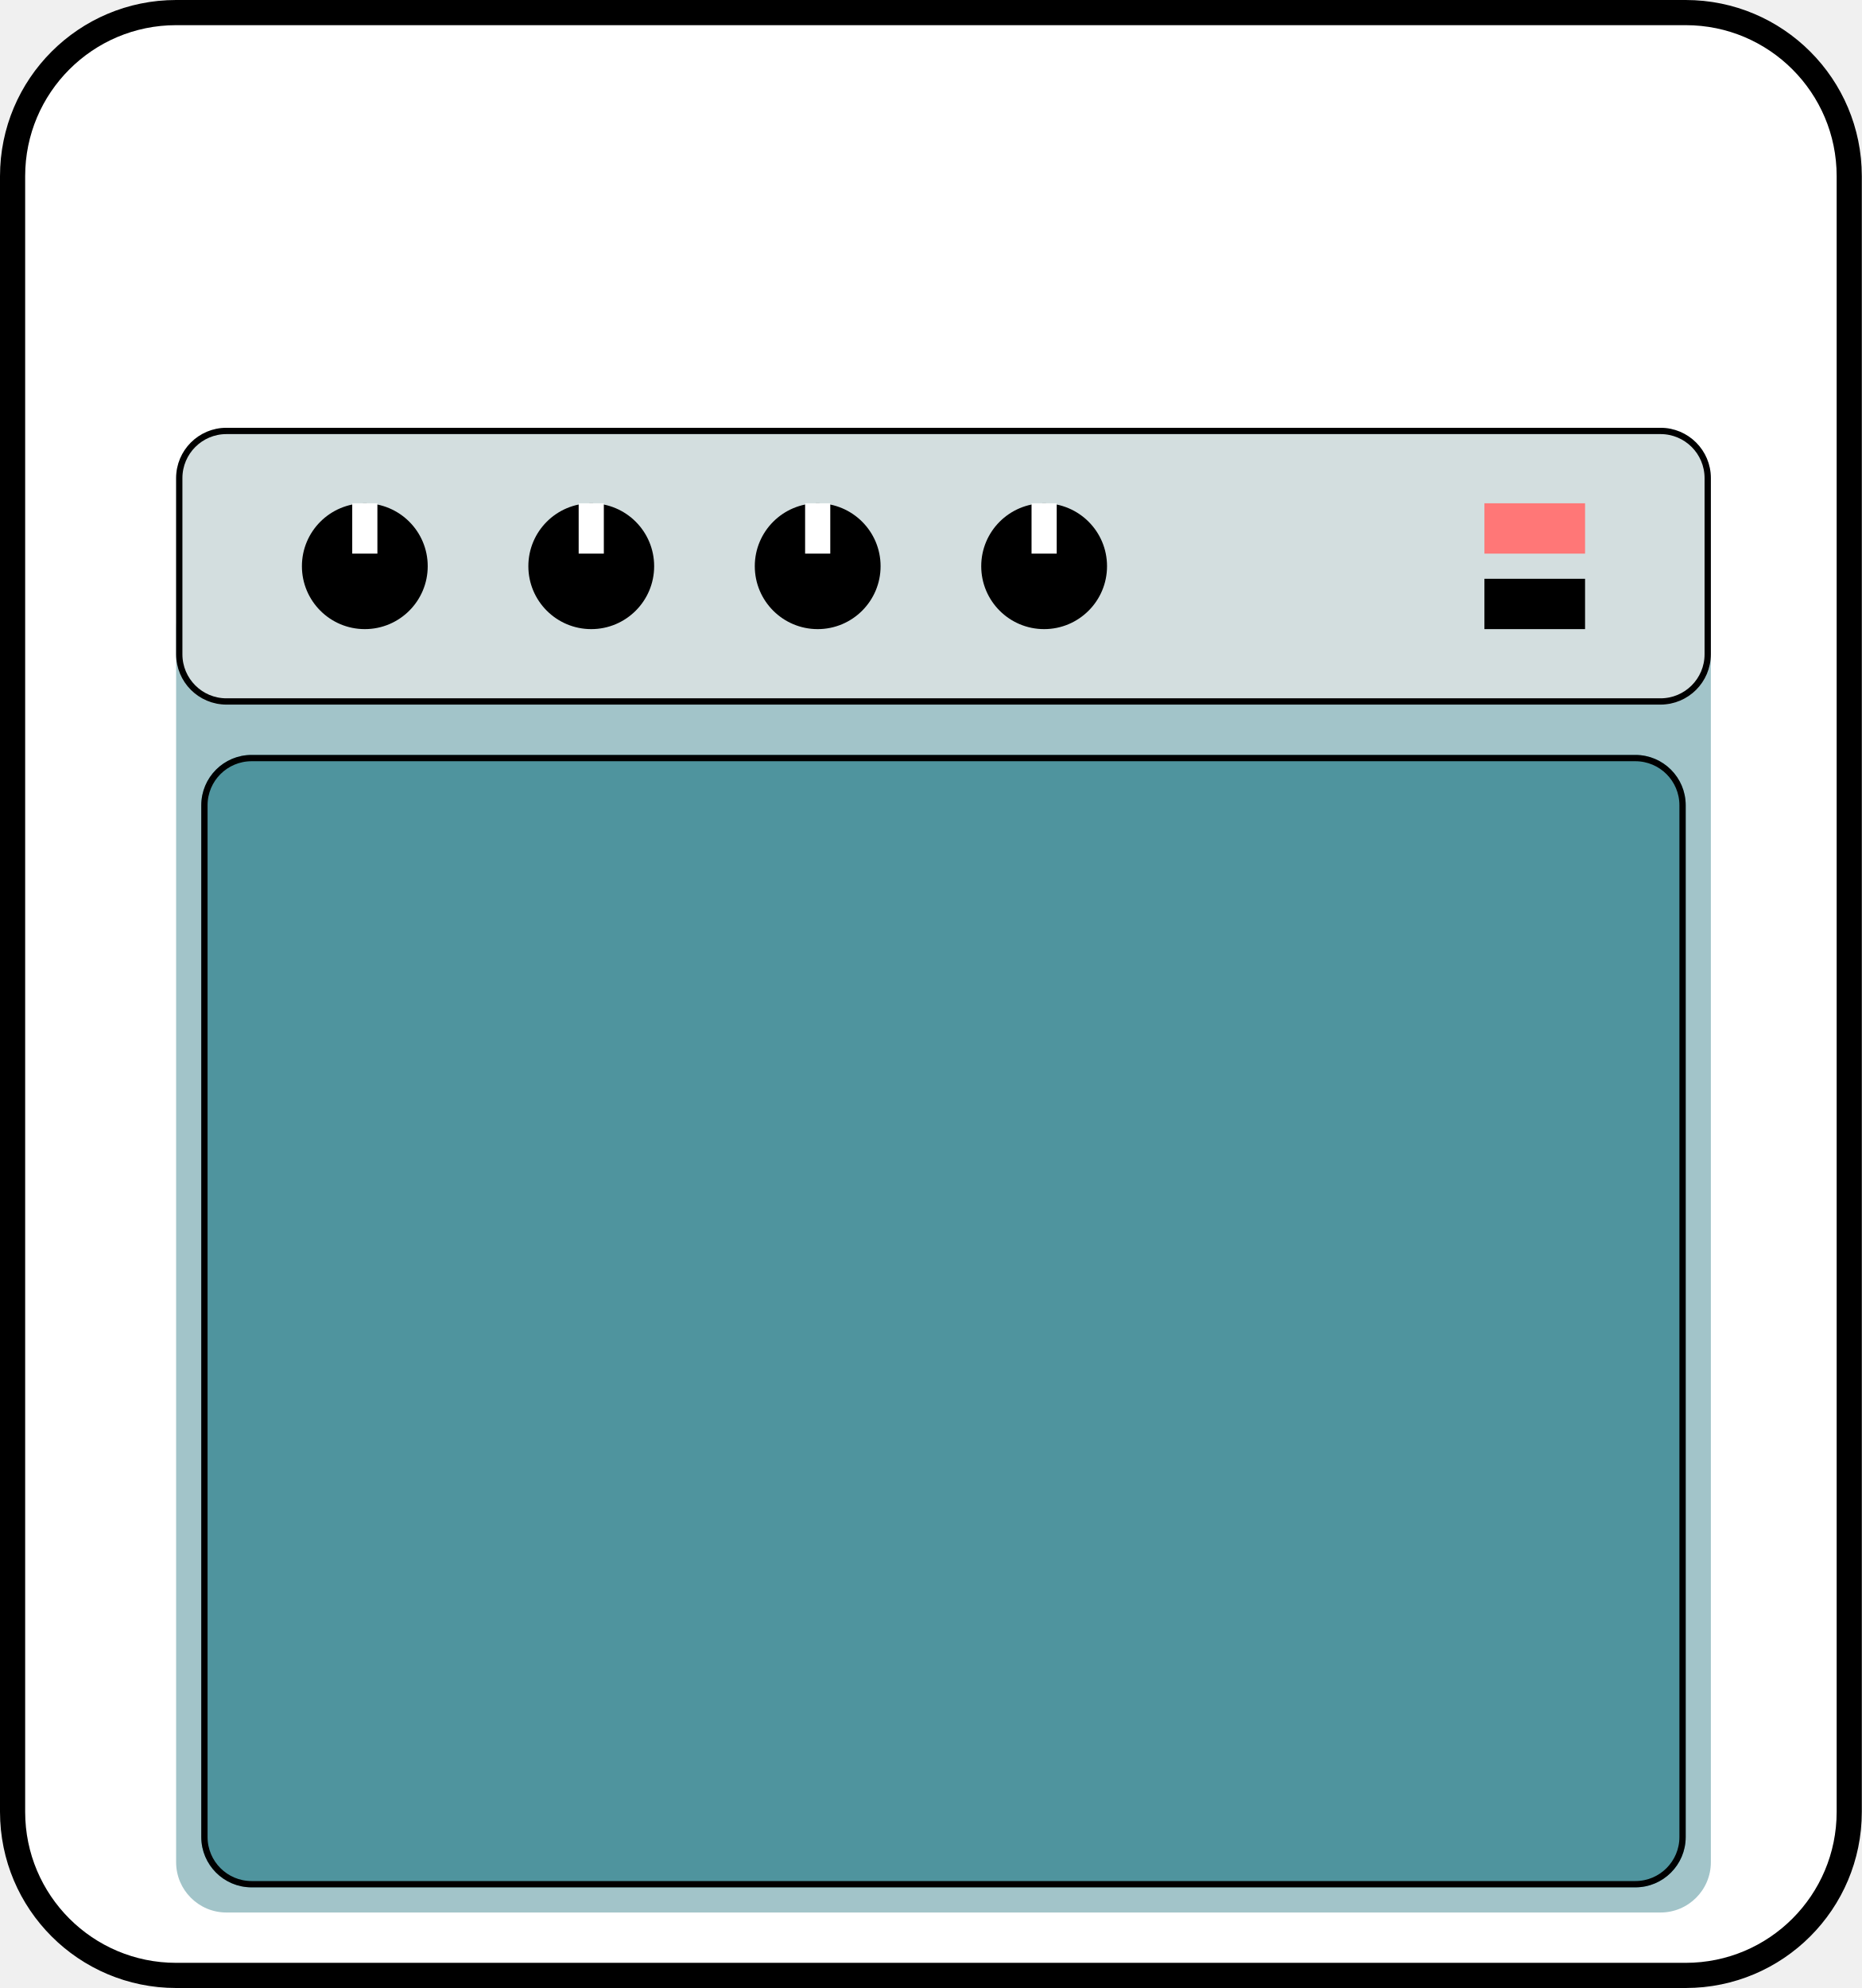
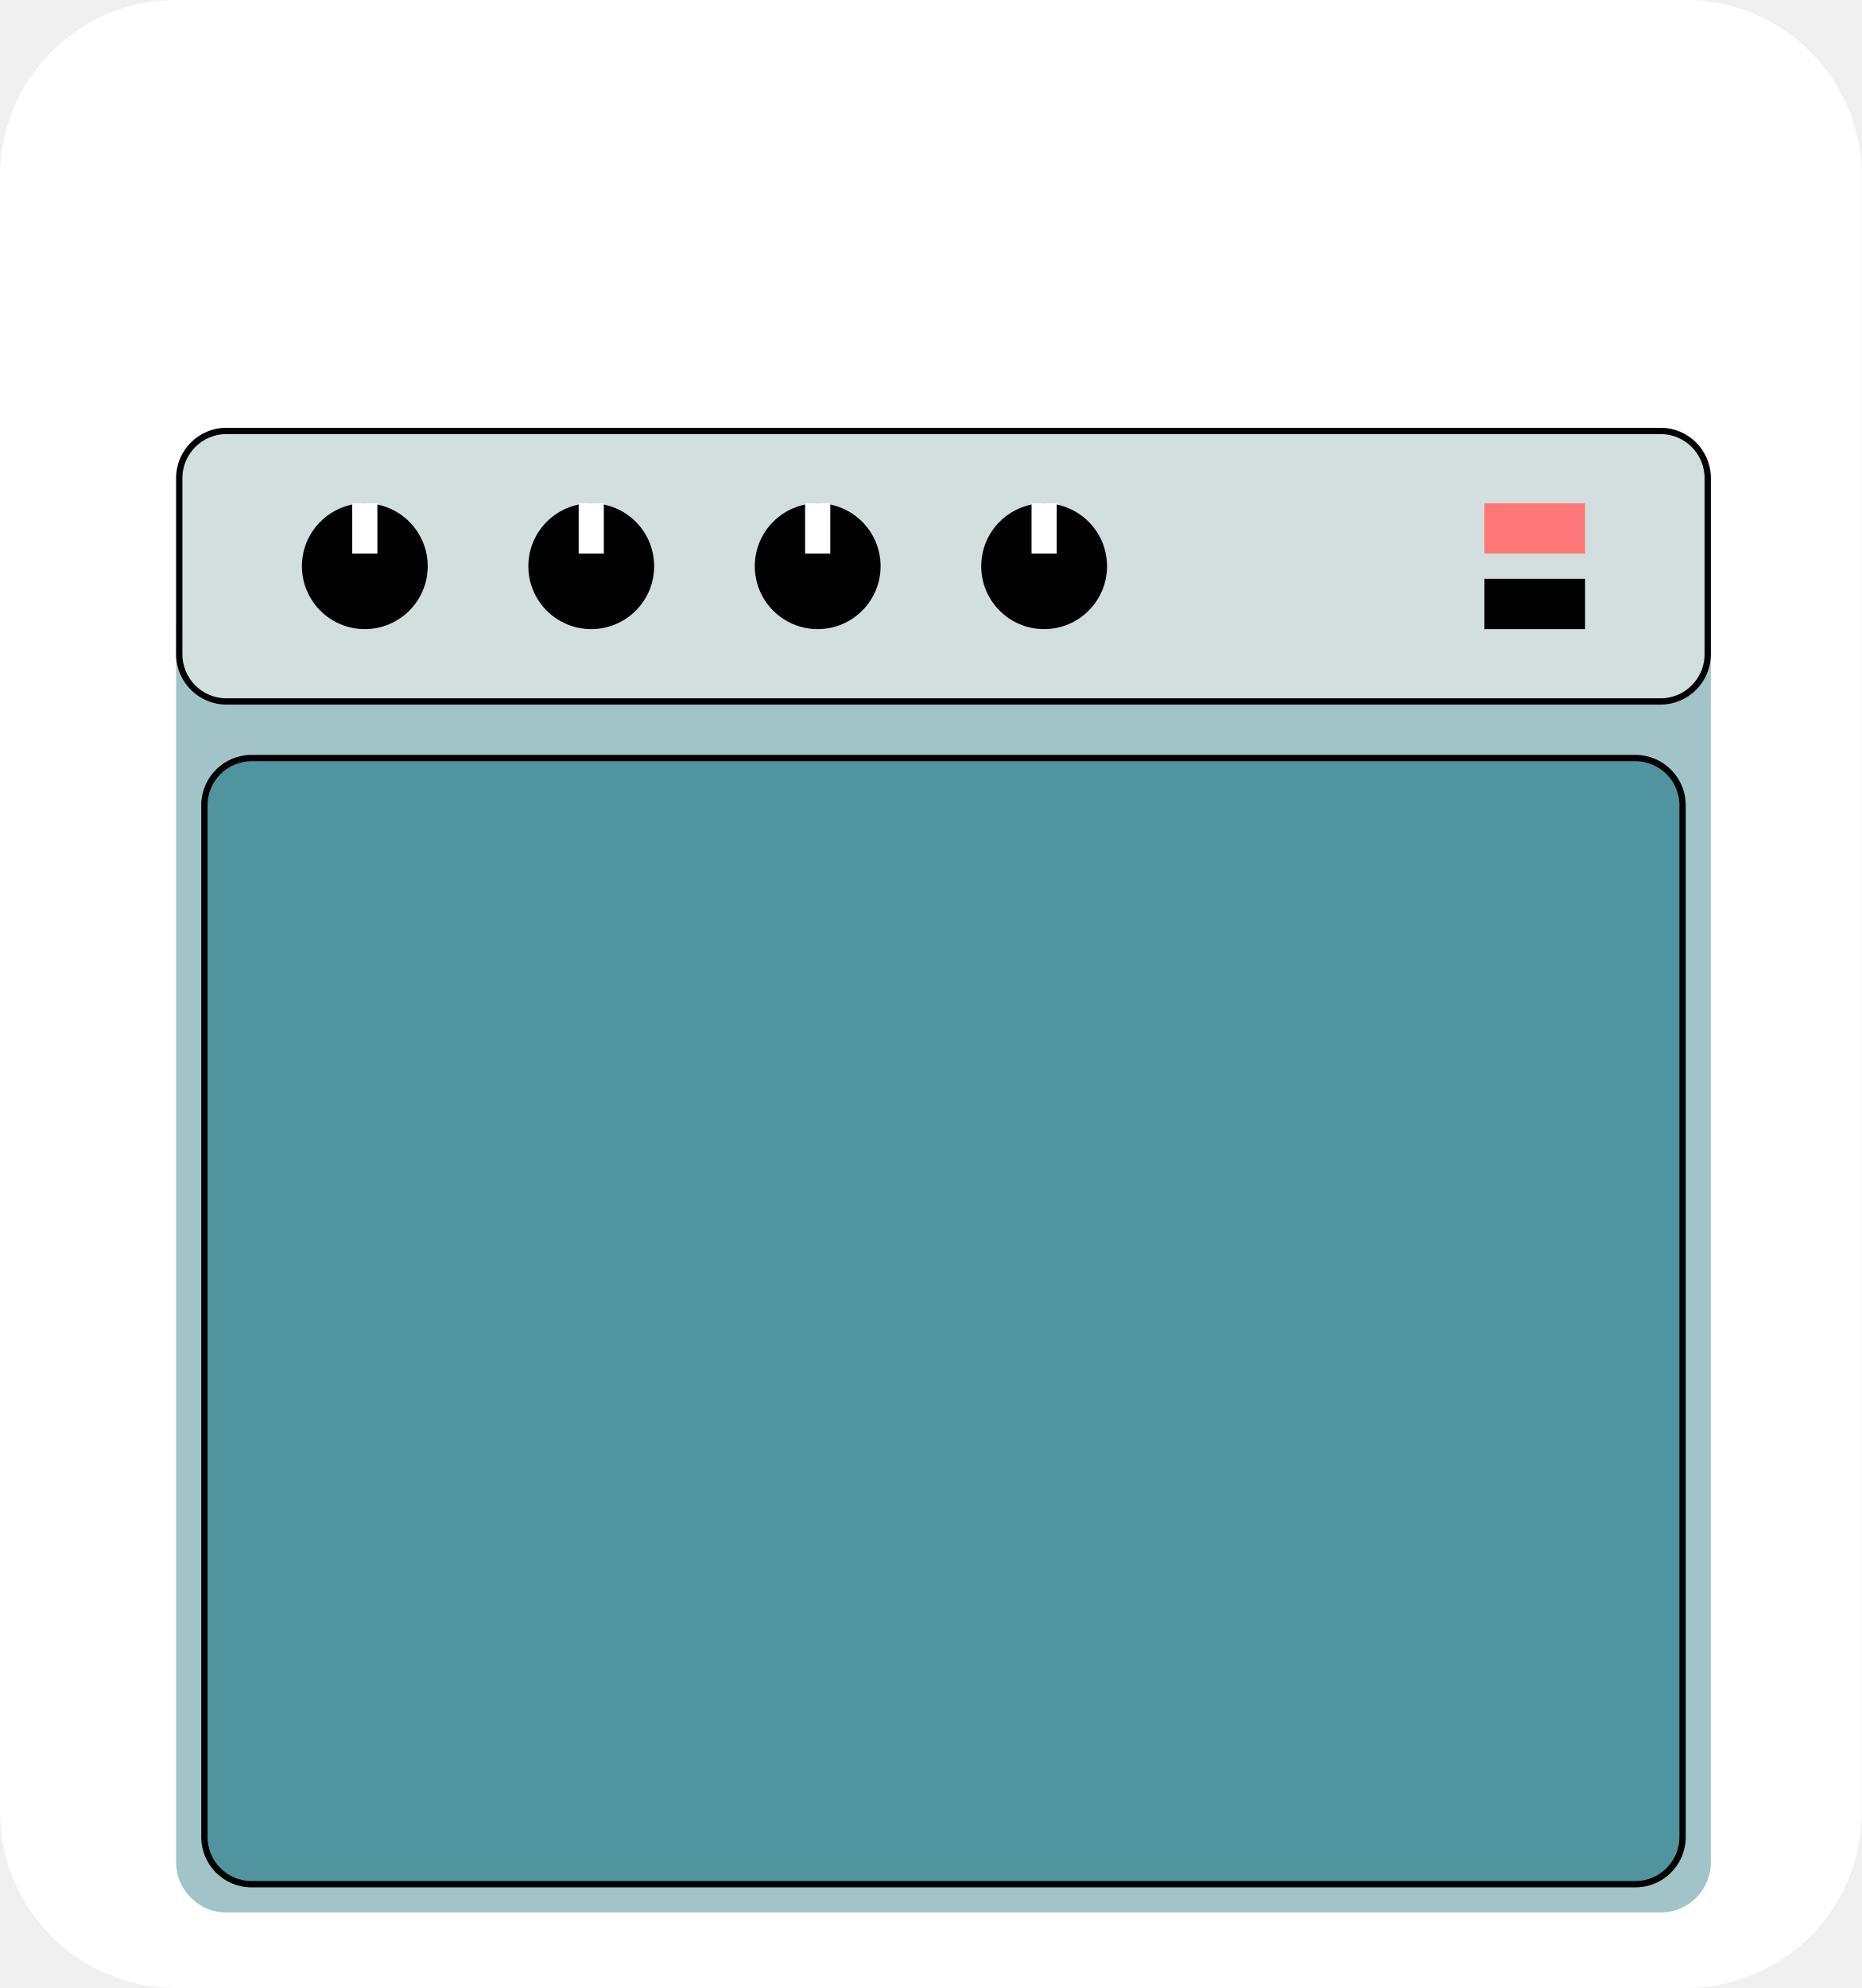
- <svg xmlns="http://www.w3.org/2000/svg" width="74" height="79" viewBox="0 0 74 79">
-   <g fill="#fff" stroke="#000" stroke-width="1">
-     <rect width="74" height="79" rx="7" stroke="none" />
-     <rect x="0.5" y="0.5" width="73" height="78" rx="6.5" fill="none" />
-   </g>
-   <g transform="translate(7 17)">
-     <rect width="61" height="53" rx="2" transform="translate(0 6)" fill="#a2c4c9" />
-     <g fill="#d3dedf" stroke="#000" stroke-linejoin="round" stroke-width="0.25">
+ <svg xmlns="http://www.w3.org/2000/svg" id="Component_15" data-name="Component 15" width="74" height="79" viewBox="0 0 74 79">
+   <rect id="Rectangle_8" data-name="Rectangle 8" width="74" height="79" rx="7" fill="#fff" />
+   <g id="Component_14_2" data-name="Component 14 – 2" transform="translate(7 17)">
+     <rect id="Rectangle_26" data-name="Rectangle 26" width="61" height="53" rx="2" transform="translate(0 6)" fill="#a2c4c9" />
+     <g id="Rectangle_27" data-name="Rectangle 27" fill="#d3dedf" stroke="#000" stroke-linejoin="round" stroke-width="0.25">
      <rect width="61" height="11" rx="2" stroke="none" />
      <rect x="0.125" y="0.125" width="60.75" height="10.75" rx="1.875" fill="none" />
    </g>
-     <circle cx="2.5" cy="2.5" r="2.5" transform="translate(5 3)" />
-     <rect width="1" height="2" transform="translate(7 3)" fill="#fff" />
-     <circle cx="2.5" cy="2.5" r="2.5" transform="translate(14 3)" />
-     <rect width="1" height="2" transform="translate(16 3)" fill="#fff" />
-     <circle cx="2.5" cy="2.5" r="2.5" transform="translate(23 3)" />
-     <rect width="1" height="2" transform="translate(25 3)" fill="#fff" />
-     <circle cx="2.5" cy="2.5" r="2.5" transform="translate(32 3)" />
-     <rect width="1" height="2" transform="translate(34 3)" fill="#fff" />
-     <rect width="4" height="2" transform="translate(52 6)" />
-     <rect width="4" height="2" transform="translate(52 3)" fill="#f77" />
-     <g transform="translate(1 13)" fill="#4f949e" stroke="#000" stroke-width="0.25">
+     <circle id="Ellipse_10" data-name="Ellipse 10" cx="2.5" cy="2.5" r="2.5" transform="translate(5 3)" />
+     <rect id="Rectangle_28" data-name="Rectangle 28" width="1" height="2" transform="translate(7 3)" fill="#fff" />
+     <circle id="Ellipse_11" data-name="Ellipse 11" cx="2.5" cy="2.5" r="2.5" transform="translate(14 3)" />
+     <rect id="Rectangle_29" data-name="Rectangle 29" width="1" height="2" transform="translate(16 3)" fill="#fff" />
+     <circle id="Ellipse_12" data-name="Ellipse 12" cx="2.5" cy="2.5" r="2.5" transform="translate(23 3)" />
+     <rect id="Rectangle_30" data-name="Rectangle 30" width="1" height="2" transform="translate(25 3)" fill="#fff" />
+     <circle id="Ellipse_13" data-name="Ellipse 13" cx="2.5" cy="2.5" r="2.5" transform="translate(32 3)" />
+     <rect id="Rectangle_31" data-name="Rectangle 31" width="1" height="2" transform="translate(34 3)" fill="#fff" />
+     <rect id="Rectangle_32" data-name="Rectangle 32" width="4" height="2" transform="translate(52 6)" />
+     <rect id="Rectangle_33" data-name="Rectangle 33" width="4" height="2" transform="translate(52 3)" fill="#f77" />
+     <g id="Rectangle_34" data-name="Rectangle 34" transform="translate(1 13)" fill="#4f949e" stroke="#000" stroke-width="0.25">
      <rect width="59" height="45" rx="2" stroke="none" />
      <rect x="0.125" y="0.125" width="58.75" height="44.75" rx="1.875" fill="none" />
    </g>
  </g>
</svg>
